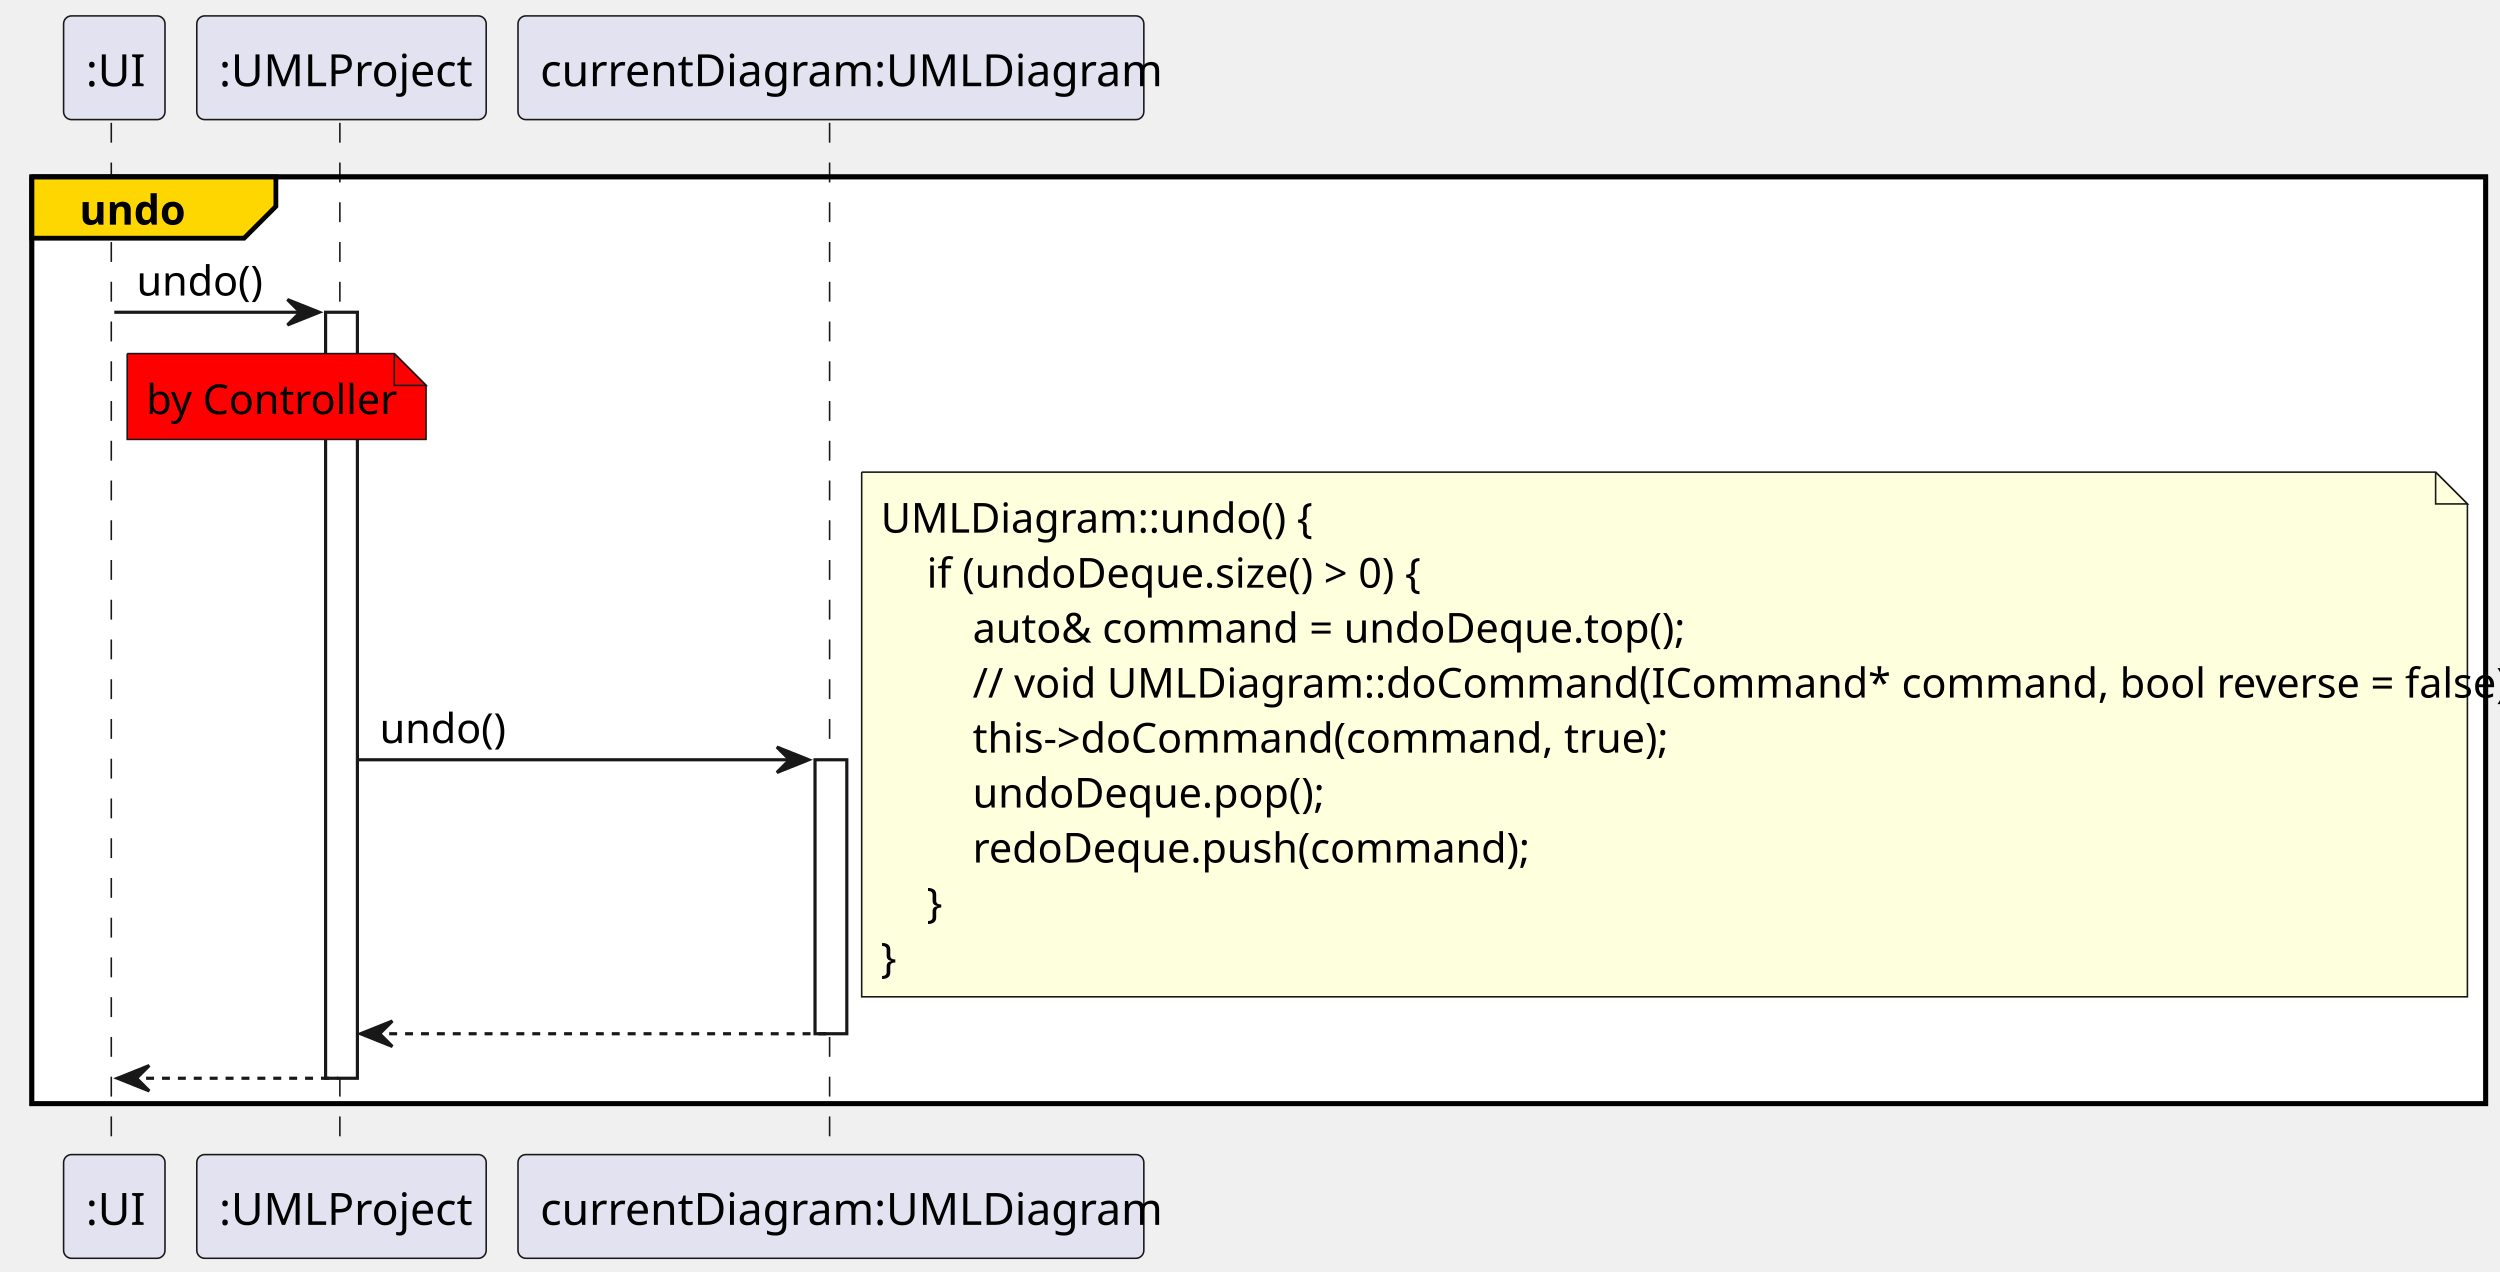
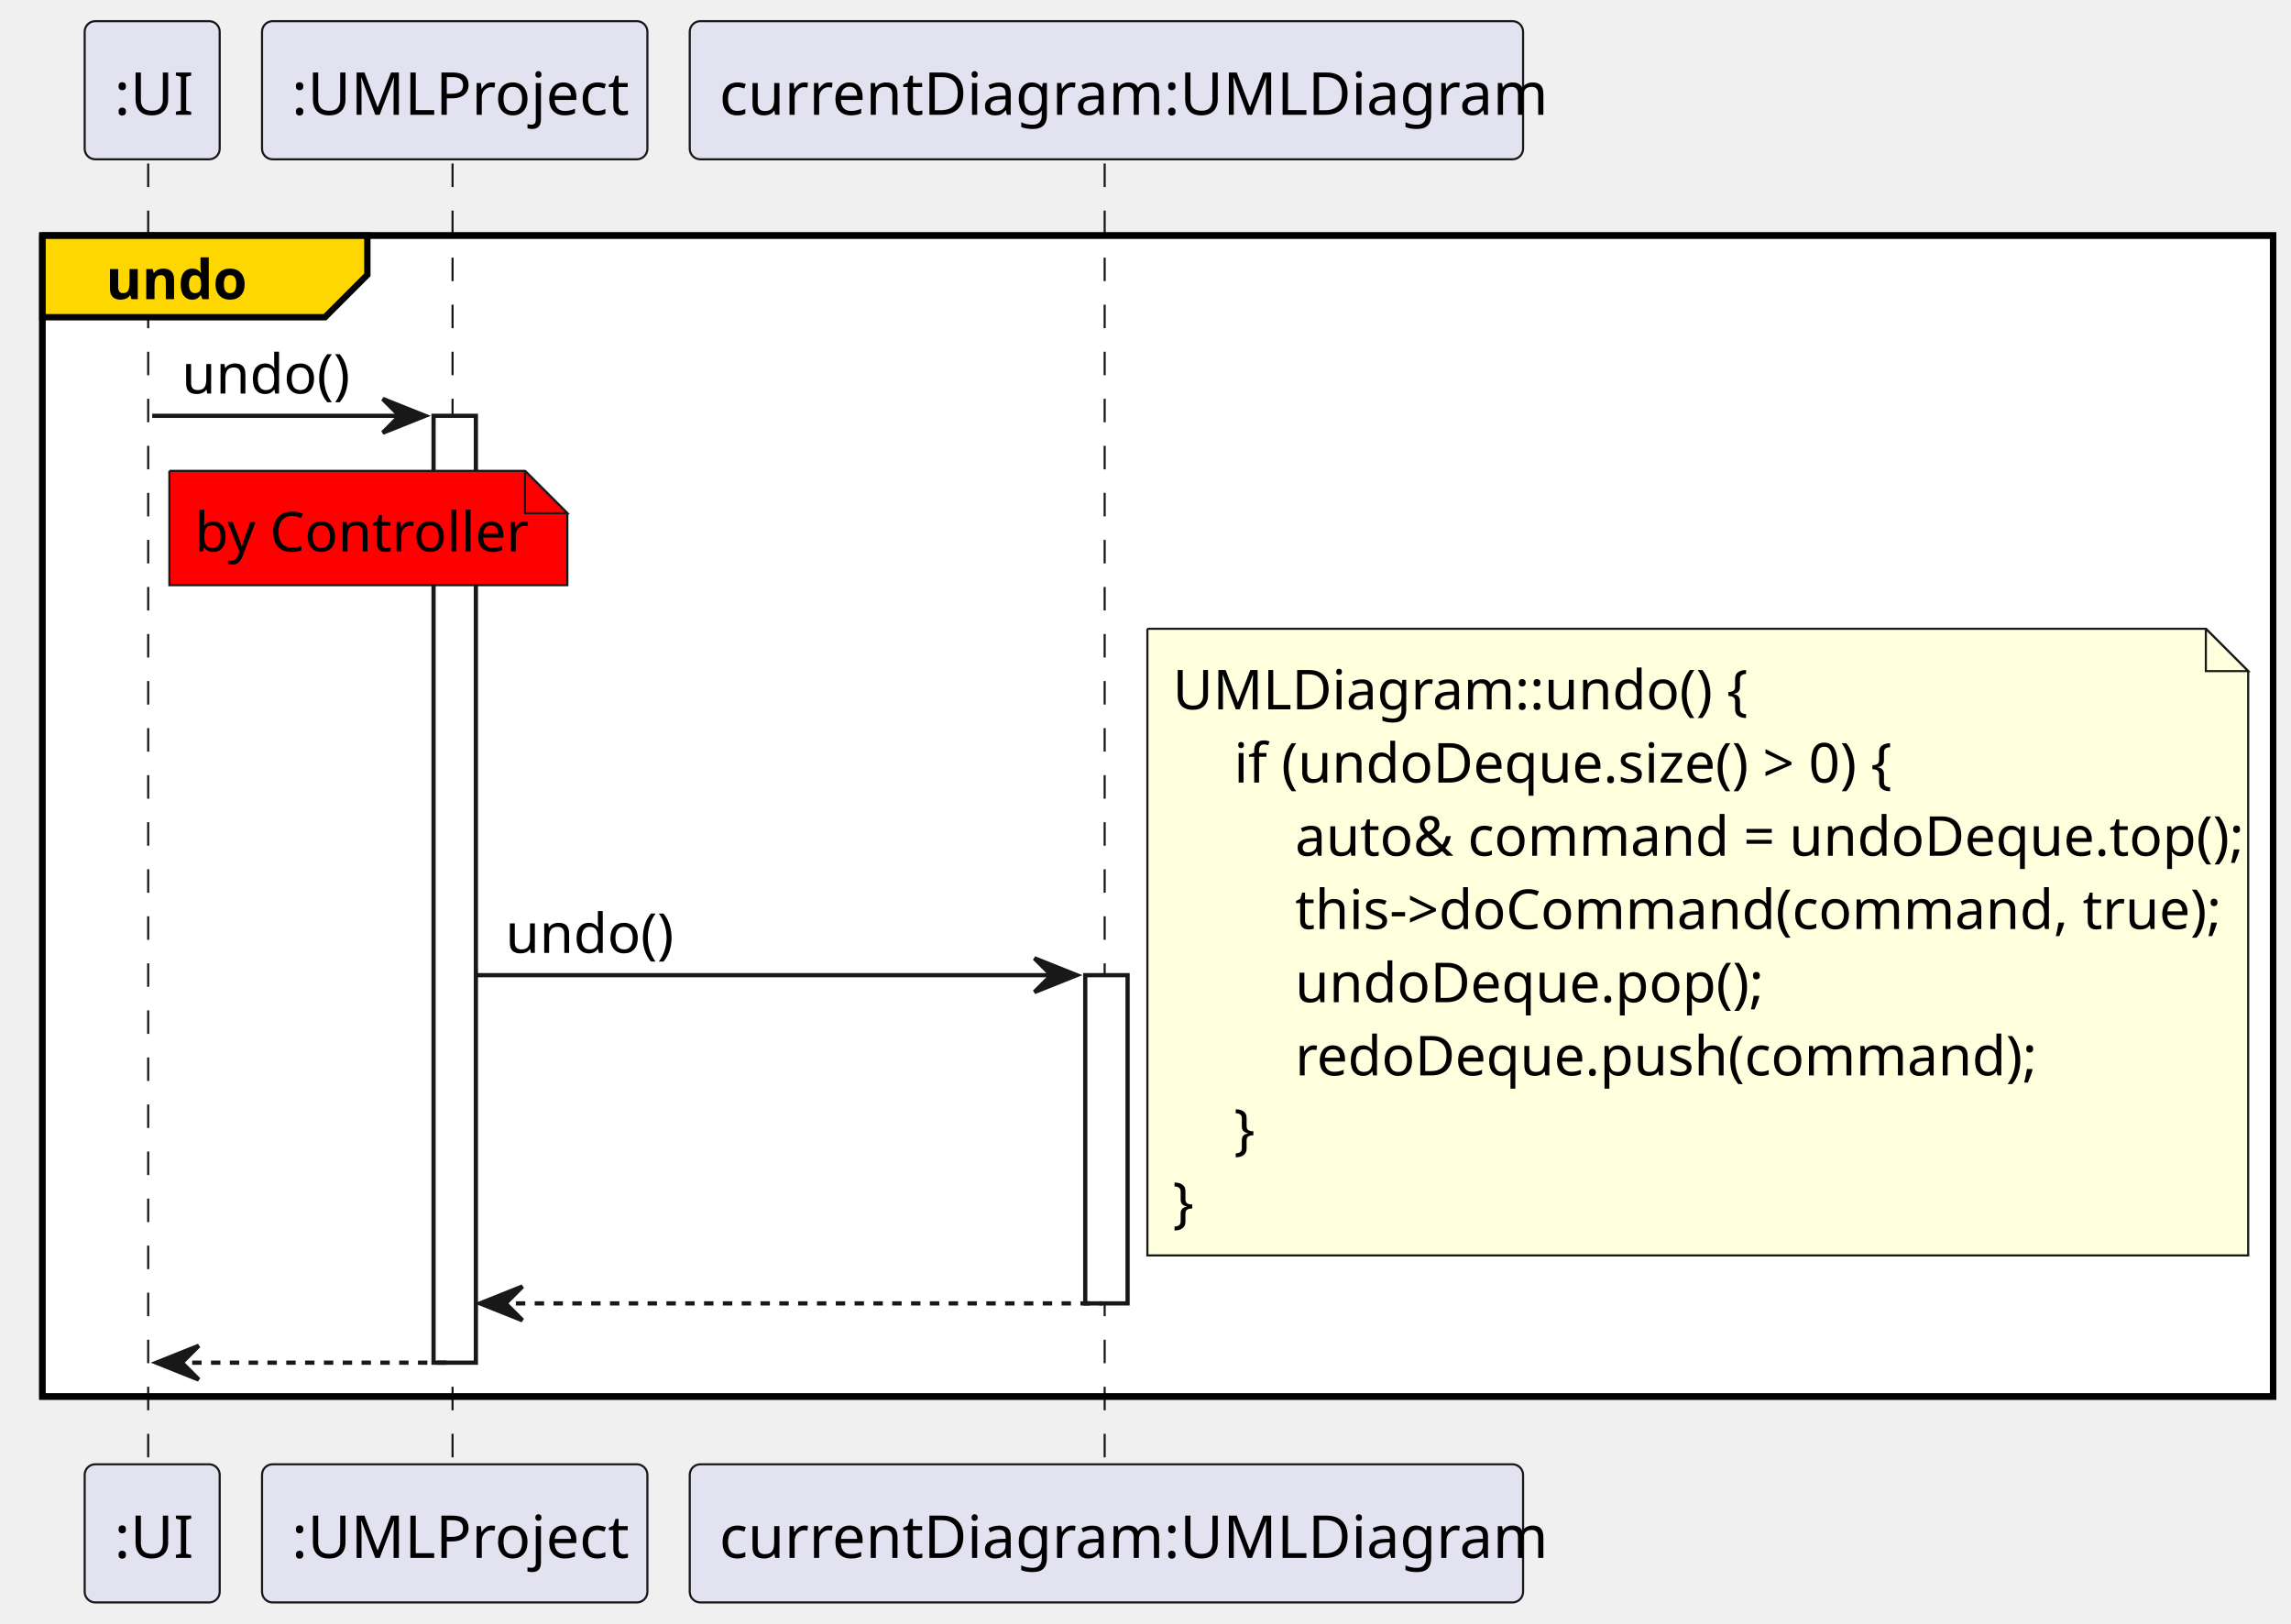
- <svg xmlns="http://www.w3.org/2000/svg" contentStyleType="text/css" height="320.8px" preserveAspectRatio="none" style="width:629px;height:320px;background:#FFFFFF;" version="1.1" viewBox="0 0 629 320" width="629.6px" zoomAndPan="magnify">
+ <svg xmlns="http://www.w3.org/2000/svg" contentStyleType="text/css" height="345.6px" preserveAspectRatio="none" style="width:487px;height:345px;background:#FFFFFF;" version="1.1" viewBox="0 0 487 345" width="487.8px" zoomAndPan="magnify">
  <defs />
  <g>
-     <rect fill="#FFFFFF" height="192.728" style="stroke:#181818;stroke-width:0.8;" width="8" x="81.92" y="78.562" />
-     <rect fill="#FFFFFF" height="68.931" style="stroke:#181818;stroke-width:0.8;" width="8" x="205.059" y="191.159" />
-     <rect fill="#FFFFFF" height="233.194" style="stroke:#000000;stroke-width:1.2;" width="617.406" x="8" y="44.497" />
-     <line style="stroke:#181818;stroke-width:0.4;stroke-dasharray:5.0,5.0;" x1="28" x2="28" y1="30.897" y2="291.291" />
-     <line style="stroke:#181818;stroke-width:0.4;stroke-dasharray:5.0,5.0;" x1="85.512" x2="85.512" y1="30.897" y2="291.291" />
-     <line style="stroke:#181818;stroke-width:0.4;stroke-dasharray:5.0,5.0;" x1="208.728" x2="208.728" y1="30.897" y2="291.291" />
-     <rect fill="#E2E2F0" height="26.097" rx="2" ry="2" style="stroke:#181818;stroke-width:0.4;" width="25.512" x="16" y="4" />
-     <text fill="#000000" font-family="sans-serif" font-size="11.2" lengthAdjust="spacing" textLength="14.312" x="21.6" y="21.686">:UI</text>
-     <rect fill="#E2E2F0" height="26.097" rx="2" ry="2" style="stroke:#181818;stroke-width:0.4;" width="25.512" x="16" y="290.491" />
-     <text fill="#000000" font-family="sans-serif" font-size="11.2" lengthAdjust="spacing" textLength="14.312" x="21.6" y="308.177">:UI</text>
-     <rect fill="#E2E2F0" height="26.097" rx="2" ry="2" style="stroke:#181818;stroke-width:0.4;" width="72.816" x="49.512" y="4" />
-     <text fill="#000000" font-family="sans-serif" font-size="11.2" lengthAdjust="spacing" textLength="61.616" x="55.112" y="21.686">:UMLProject</text>
-     <rect fill="#E2E2F0" height="26.097" rx="2" ry="2" style="stroke:#181818;stroke-width:0.4;" width="72.816" x="49.512" y="290.491" />
-     <text fill="#000000" font-family="sans-serif" font-size="11.2" lengthAdjust="spacing" textLength="61.616" x="55.112" y="308.177">:UMLProject</text>
-     <rect fill="#E2E2F0" height="26.097" rx="2" ry="2" style="stroke:#181818;stroke-width:0.4;" width="157.462" x="130.328" y="4" />
-     <text fill="#000000" font-family="sans-serif" font-size="11.2" lengthAdjust="spacing" textLength="146.262" x="135.928" y="21.686">currentDiagram:UMLDiagram</text>
-     <rect fill="#E2E2F0" height="26.097" rx="2" ry="2" style="stroke:#181818;stroke-width:0.4;" width="157.462" x="130.328" y="290.491" />
-     <text fill="#000000" font-family="sans-serif" font-size="11.2" lengthAdjust="spacing" textLength="146.262" x="135.928" y="308.177">currentDiagram:UMLDiagram</text>
-     <rect fill="#FFFFFF" height="192.728" style="stroke:#181818;stroke-width:0.8;" width="8" x="81.92" y="78.562" />
-     <rect fill="#FFFFFF" height="68.931" style="stroke:#181818;stroke-width:0.8;" width="8" x="205.059" y="191.159" />
-     <path d="M8,44.497 L69.411,44.497 L69.411,51.93 L61.411,59.93 L8,59.93 L8,44.497 " fill="#FFD700" style="stroke:#000000;stroke-width:1.2;" />
-     <rect fill="none" height="233.194" style="stroke:#000000;stroke-width:1.2;" width="617.406" x="8" y="44.497" />
-     <text fill="#000000" font-family="sans-serif" font-size="10.4" font-weight="bold" lengthAdjust="spacing" textLength="25.411" x="20" y="56.52">undo</text>
-     <polygon fill="#181818" points="72.32,75.362,80.32,78.562,72.32,81.763,75.52,78.562" style="stroke:#181818;stroke-width:0.8;" />
-     <line style="stroke:#181818;stroke-width:0.8;" x1="28.756" x2="77.12" y1="78.562" y2="78.562" />
-     <text fill="#000000" font-family="sans-serif" font-size="10.4" lengthAdjust="spacing" textLength="30.062" x="34.356" y="74.352">undo()</text>
-     <path d="M32,88.963 L32,110.562 L107.2,110.562 L107.2,96.963 L99.2,88.963 L32,88.963 " fill="#FF0000" style="stroke:#181818;stroke-width:0.4;" />
-     <path d="M99.2,88.963 L99.2,96.963 L107.2,96.963 L99.2,88.963 " fill="#FF0000" style="stroke:#181818;stroke-width:0.4;" />
-     <text fill="#000000" font-family="sans-serif" font-size="10.4" lengthAdjust="spacing" textLength="58.957" x="36.8" y="104.185">by Controller</text>
-     <polygon fill="#181818" points="195.459,187.959,203.459,191.159,195.459,194.359,198.659,191.159" style="stroke:#181818;stroke-width:0.8;" />
-     <line style="stroke:#181818;stroke-width:0.8;" x1="89.92" x2="200.259" y1="191.159" y2="191.159" />
-     <text fill="#000000" font-family="sans-serif" font-size="10.4" lengthAdjust="spacing" textLength="30.062" x="95.52" y="186.949">undo()</text>
-     <path d="M216.8,118.795 L216.8,250.795 L620.8,250.795 L620.8,126.795 L612.8,118.795 L216.8,118.795 " fill="#FEFFDD" style="stroke:#181818;stroke-width:0.4;" />
-     <path d="M612.8,118.795 L612.8,126.795 L620.8,126.795 L612.8,118.795 " fill="#FEFFDD" style="stroke:#181818;stroke-width:0.4;" />
-     <text fill="#000000" font-family="sans-serif" font-size="10.4" lengthAdjust="spacing" textLength="103.462" x="221.6" y="134.018">UMLDiagram::undo() {</text>
-     <text fill="#000000" font-family="sans-serif" font-size="10.4" lengthAdjust="spacing" textLength="121.108" x="233.158" y="147.851">if (undoDeque.size() &gt; 0) {</text>
-     <text fill="#000000" font-family="sans-serif" font-size="10.4" lengthAdjust="spacing" textLength="168.528" x="244.716" y="161.684">auto&amp; command = undoDeque.top();</text>
-     <text fill="#000000" font-family="sans-serif" font-size="10.4" lengthAdjust="spacing" textLength="364.432" x="244.716" y="175.516">// void UMLDiagram::doCommand(ICommand* command, bool reverse = false)</text>
-     <text fill="#000000" font-family="sans-serif" font-size="10.4" lengthAdjust="spacing" textLength="164.44" x="244.716" y="189.349">this-&gt;doCommand(command, true);</text>
-     <text fill="#000000" font-family="sans-serif" font-size="10.4" lengthAdjust="spacing" textLength="83.84" x="244.716" y="203.182">undoDeque.pop();</text>
-     <text fill="#000000" font-family="sans-serif" font-size="10.4" lengthAdjust="spacing" textLength="132.382" x="244.716" y="217.015">redoDeque.push(command);</text>
-     <text fill="#000000" font-family="sans-serif" font-size="10.4" lengthAdjust="spacing" textLength="3.473" x="233.158" y="230.848">}</text>
-     <text fill="#000000" font-family="sans-serif" font-size="10.4" lengthAdjust="spacing" textLength="3.473" x="221.6" y="244.68">}</text>
-     <polygon fill="#181818" points="98.72,256.891,90.72,260.091,98.72,263.291,95.52,260.091" style="stroke:#181818;stroke-width:0.8;" />
-     <line style="stroke:#181818;stroke-width:0.8;stroke-dasharray:2.0,2.0;" x1="93.92" x2="208.259" y1="260.091" y2="260.091" />
-     <polygon fill="#181818" points="37.556,268.091,29.556,271.291,37.556,274.491,34.356,271.291" style="stroke:#181818;stroke-width:0.8;" />
-     <line style="stroke:#181818;stroke-width:0.8;stroke-dasharray:2.0,2.0;" x1="32.756" x2="85.12" y1="271.291" y2="271.291" />
+     <rect fill="#FFFFFF" height="201.257" style="stroke:#181818;stroke-width:0.9;" width="9" x="92.16" y="88.383" />
+     <rect fill="#FFFFFF" height="69.767" style="stroke:#181818;stroke-width:0.9;" width="9" x="230.691" y="207.273" />
+     <rect fill="#FFFFFF" height="246.781" style="stroke:#000000;stroke-width:1.35;" width="474.19" x="9" y="50.059" />
+     <line style="stroke:#181818;stroke-width:0.45;stroke-dasharray:5.0,5.0;" x1="31.5" x2="31.5" y1="34.759" y2="312.14" />
+     <line style="stroke:#181818;stroke-width:0.45;stroke-dasharray:5.0,5.0;" x1="96.201" x2="96.201" y1="34.759" y2="312.14" />
+     <line style="stroke:#181818;stroke-width:0.45;stroke-dasharray:5.0,5.0;" x1="234.819" x2="234.819" y1="34.759" y2="312.14" />
+     <rect fill="#E2E2F0" height="29.359" rx="2.25" ry="2.25" style="stroke:#181818;stroke-width:0.45;" width="28.701" x="18" y="4.5" />
+     <text fill="#000000" font-family="sans-serif" font-size="12.6" lengthAdjust="spacing" textLength="16.101" x="24.3" y="24.397">:UI</text>
+     <rect fill="#E2E2F0" height="29.359" rx="2.25" ry="2.25" style="stroke:#181818;stroke-width:0.45;" width="28.701" x="18" y="311.24" />
+     <text fill="#000000" font-family="sans-serif" font-size="12.6" lengthAdjust="spacing" textLength="16.101" x="24.3" y="331.137">:UI</text>
+     <rect fill="#E2E2F0" height="29.359" rx="2.25" ry="2.25" style="stroke:#181818;stroke-width:0.45;" width="81.918" x="55.701" y="4.5" />
+     <text fill="#000000" font-family="sans-serif" font-size="12.6" lengthAdjust="spacing" textLength="69.319" x="62.001" y="24.397">:UMLProject</text>
+     <rect fill="#E2E2F0" height="29.359" rx="2.25" ry="2.25" style="stroke:#181818;stroke-width:0.45;" width="81.918" x="55.701" y="311.24" />
+     <text fill="#000000" font-family="sans-serif" font-size="12.6" lengthAdjust="spacing" textLength="69.319" x="62.001" y="331.137">:UMLProject</text>
+     <rect fill="#E2E2F0" height="29.359" rx="2.25" ry="2.25" style="stroke:#181818;stroke-width:0.45;" width="177.144" x="146.619" y="4.5" />
+     <text fill="#000000" font-family="sans-serif" font-size="12.6" lengthAdjust="spacing" textLength="164.544" x="152.919" y="24.397">currentDiagram:UMLDiagram</text>
+     <rect fill="#E2E2F0" height="29.359" rx="2.25" ry="2.25" style="stroke:#181818;stroke-width:0.45;" width="177.144" x="146.619" y="311.24" />
+     <text fill="#000000" font-family="sans-serif" font-size="12.6" lengthAdjust="spacing" textLength="164.544" x="152.919" y="331.137">currentDiagram:UMLDiagram</text>
+     <rect fill="#FFFFFF" height="201.257" style="stroke:#181818;stroke-width:0.9;" width="9" x="92.16" y="88.383" />
+     <rect fill="#FFFFFF" height="69.767" style="stroke:#181818;stroke-width:0.9;" width="9" x="230.691" y="207.273" />
+     <path d="M9,50.059 L78.087,50.059 L78.087,58.421 L69.087,67.421 L9,67.421 L9,50.059 " fill="#FFD700" style="stroke:#000000;stroke-width:1.35;" />
+     <rect fill="none" height="246.781" style="stroke:#000000;stroke-width:1.35;" width="474.19" x="9" y="50.059" />
+     <text fill="#000000" font-family="sans-serif" font-size="11.7" font-weight="bold" lengthAdjust="spacing" textLength="28.587" x="22.5" y="63.584">undo</text>
+     <polygon fill="#181818" points="81.36,84.783,90.36,88.383,81.36,91.983,84.96,88.383" style="stroke:#181818;stroke-width:0.9;" />
+     <line style="stroke:#181818;stroke-width:0.9;" x1="32.35" x2="86.76" y1="88.383" y2="88.383" />
+     <text fill="#000000" font-family="sans-serif" font-size="11.7" lengthAdjust="spacing" textLength="33.82" x="38.65" y="83.646">undo()</text>
+     <path d="M36,100.083 L36,124.383 L120.6,124.383 L120.6,109.083 L111.6,100.083 L36,100.083 " fill="#FF0000" style="stroke:#181818;stroke-width:0.45;" />
+     <path d="M111.6,100.083 L111.6,109.083 L120.6,109.083 L111.6,100.083 " fill="#FF0000" style="stroke:#181818;stroke-width:0.45;" />
+     <text fill="#000000" font-family="sans-serif" font-size="11.7" lengthAdjust="spacing" textLength="66.327" x="41.4" y="117.208">by Controller</text>
+     <polygon fill="#181818" points="219.891,203.673,228.891,207.273,219.891,210.873,223.491,207.273" style="stroke:#181818;stroke-width:0.9;" />
+     <line style="stroke:#181818;stroke-width:0.9;" x1="101.16" x2="225.291" y1="207.273" y2="207.273" />
+     <text fill="#000000" font-family="sans-serif" font-size="11.7" lengthAdjust="spacing" textLength="33.82" x="107.46" y="202.537">undo()</text>
+     <path d="M243.9,133.645 L243.9,266.845 L477.9,266.845 L477.9,142.645 L468.9,133.645 L243.9,133.645 " fill="#FEFFDD" style="stroke:#181818;stroke-width:0.45;" />
+     <path d="M468.9,133.645 L468.9,142.645 L477.9,142.645 L468.9,133.645 " fill="#FEFFDD" style="stroke:#181818;stroke-width:0.45;" />
+     <text fill="#000000" font-family="sans-serif" font-size="11.7" lengthAdjust="spacing" textLength="116.394" x="249.3" y="150.77">UMLDiagram::undo() {</text>
+     <text fill="#000000" font-family="sans-serif" font-size="11.7" lengthAdjust="spacing" textLength="136.247" x="262.303" y="166.332">if (undoDeque.size() &gt; 0) {</text>
+     <text fill="#000000" font-family="sans-serif" font-size="11.7" lengthAdjust="spacing" textLength="189.594" x="275.305" y="181.894">auto&amp; command = undoDeque.top();</text>
+     <text fill="#000000" font-family="sans-serif" font-size="11.7" lengthAdjust="spacing" textLength="184.995" x="275.305" y="197.456">this-&gt;doCommand(command, true);</text>
+     <text fill="#000000" font-family="sans-serif" font-size="11.7" lengthAdjust="spacing" textLength="94.32" x="275.305" y="213.018">undoDeque.pop();</text>
+     <text fill="#000000" font-family="sans-serif" font-size="11.7" lengthAdjust="spacing" textLength="148.929" x="275.305" y="228.58">redoDeque.push(command);</text>
+     <text fill="#000000" font-family="sans-serif" font-size="11.7" lengthAdjust="spacing" textLength="3.908" x="262.303" y="244.142">}</text>
+     <text fill="#000000" font-family="sans-serif" font-size="11.7" lengthAdjust="spacing" textLength="3.908" x="249.3" y="259.704">}</text>
+     <polygon fill="#181818" points="111.06,273.44,102.06,277.04,111.06,280.64,107.46,277.04" style="stroke:#181818;stroke-width:0.9;" />
+     <line style="stroke:#181818;stroke-width:0.9;stroke-dasharray:2.0,2.0;" x1="105.66" x2="234.291" y1="277.04" y2="277.04" />
+     <polygon fill="#181818" points="42.25,286.04,33.25,289.64,42.25,293.24,38.65,289.64" style="stroke:#181818;stroke-width:0.9;" />
+     <line style="stroke:#181818;stroke-width:0.9;stroke-dasharray:2.0,2.0;" x1="36.85" x2="95.76" y1="289.64" y2="289.64" />
  </g>
</svg>
